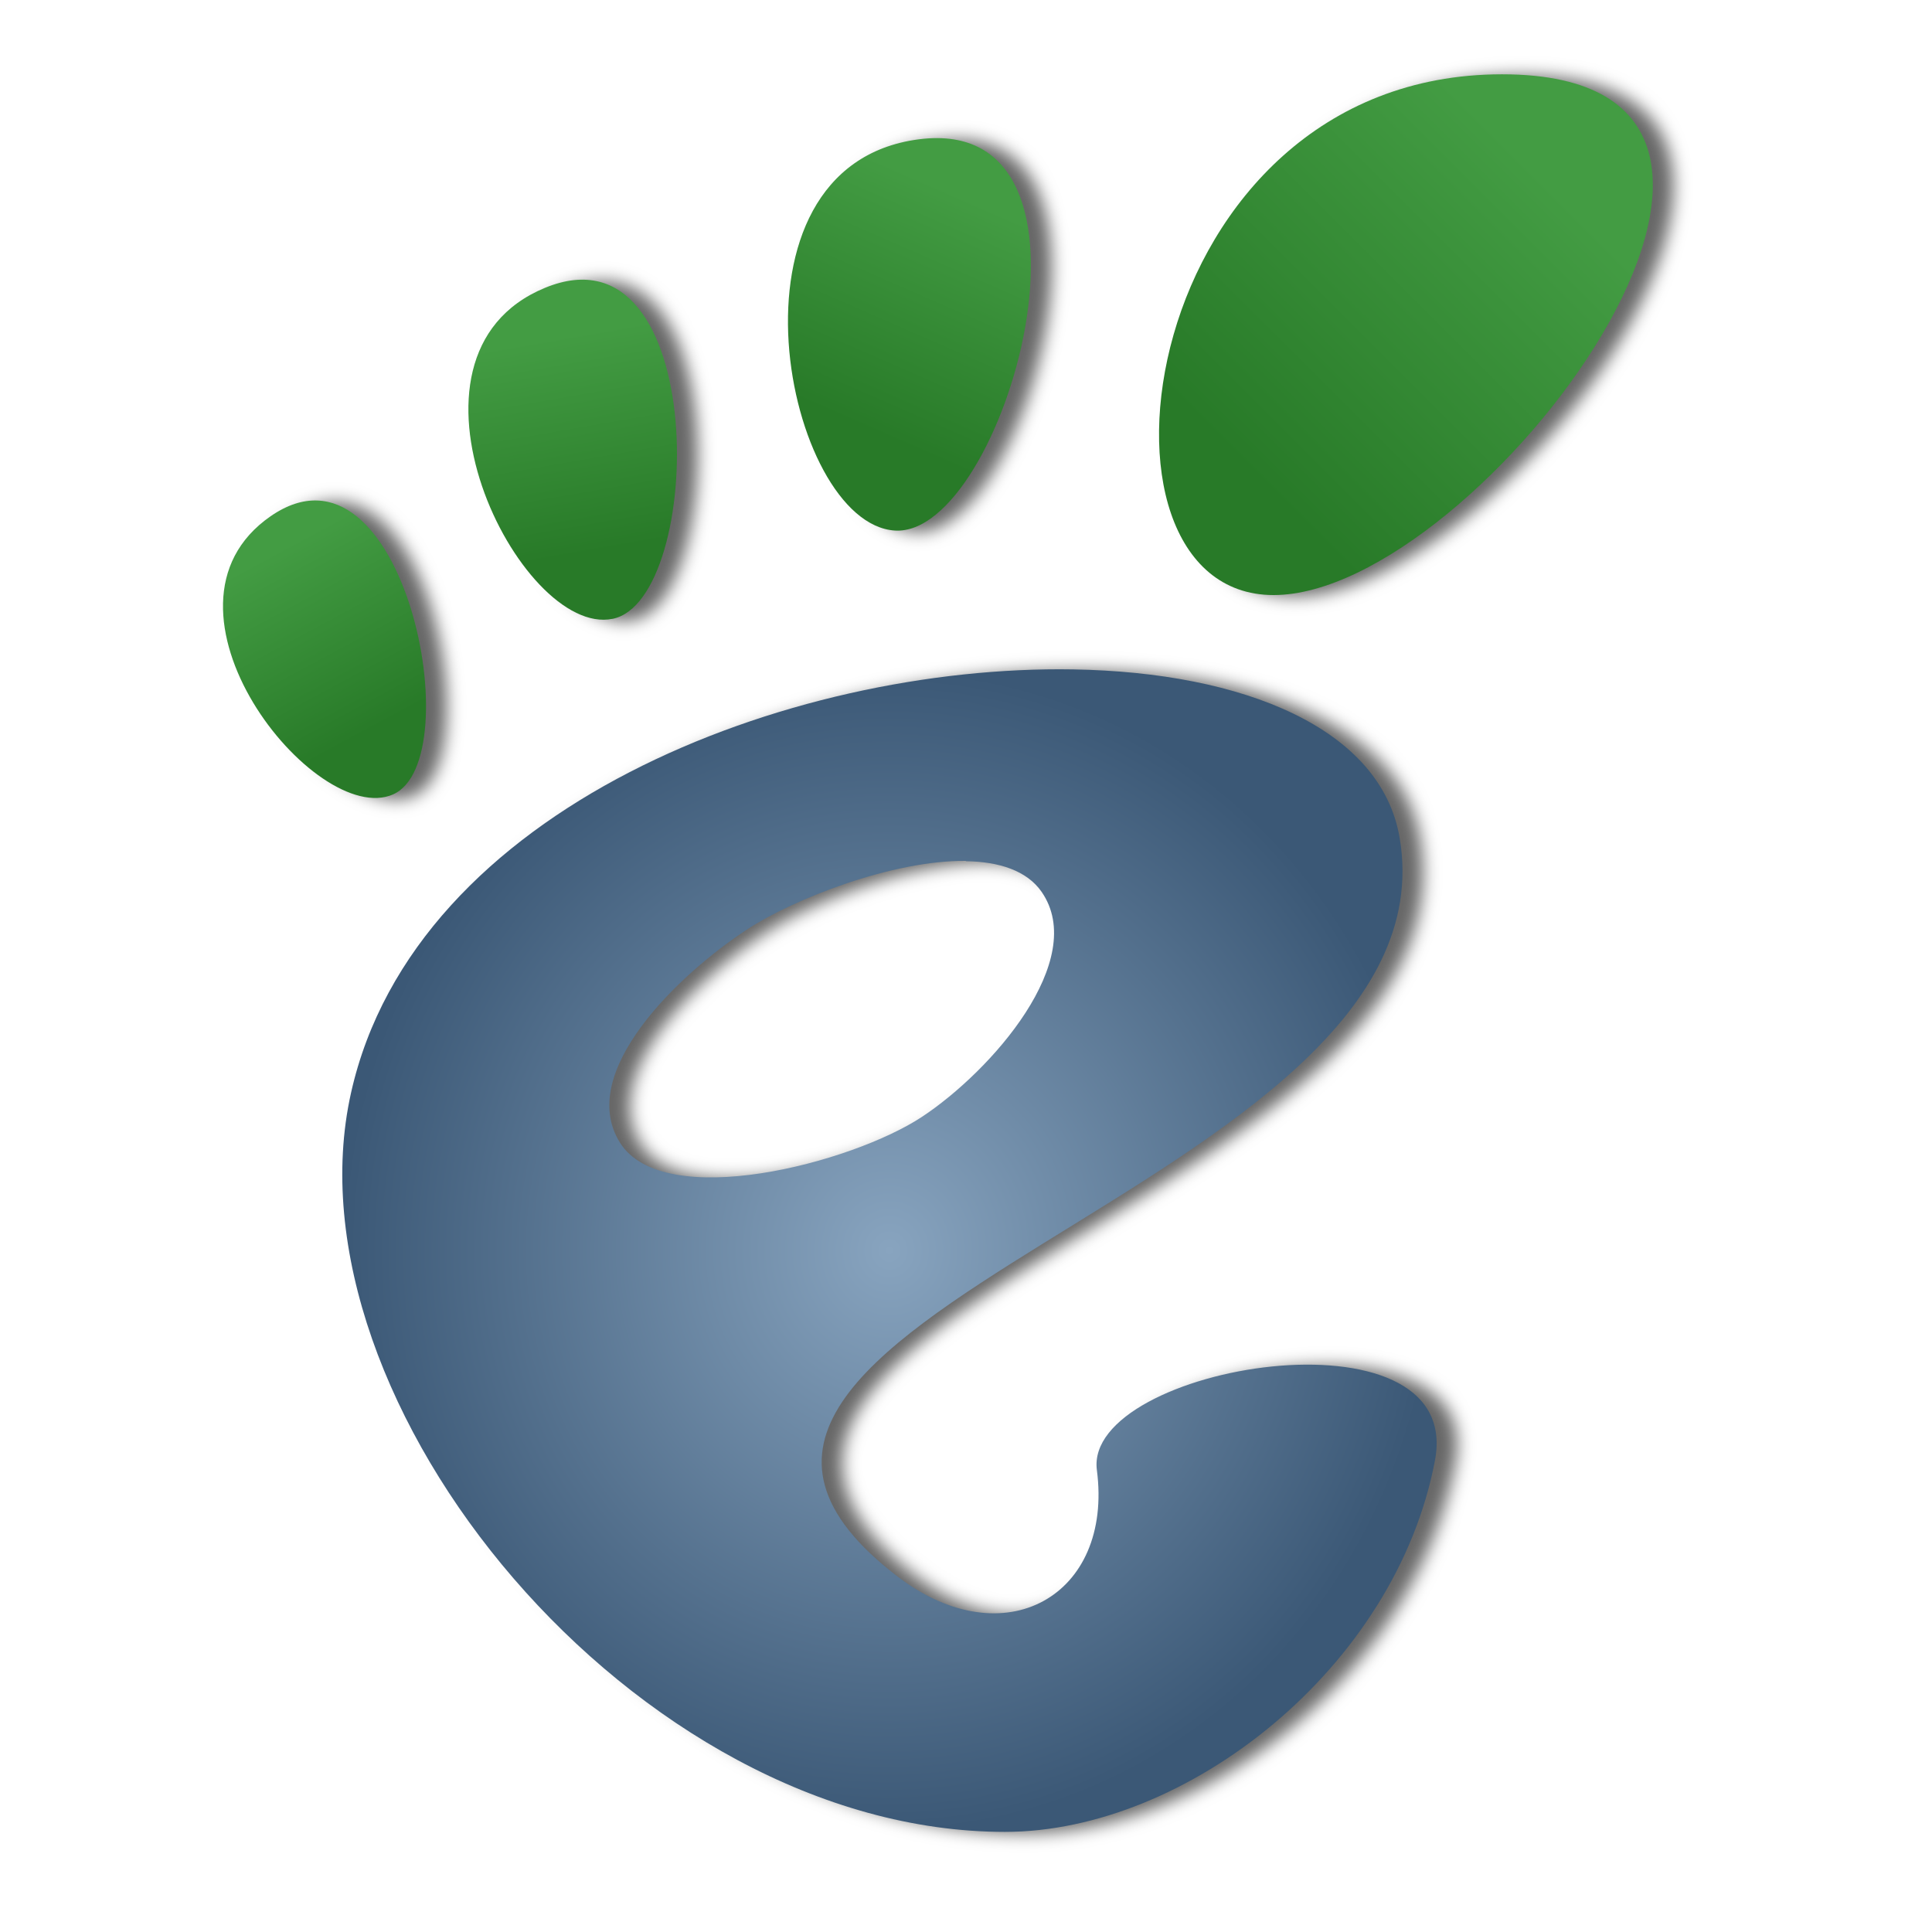
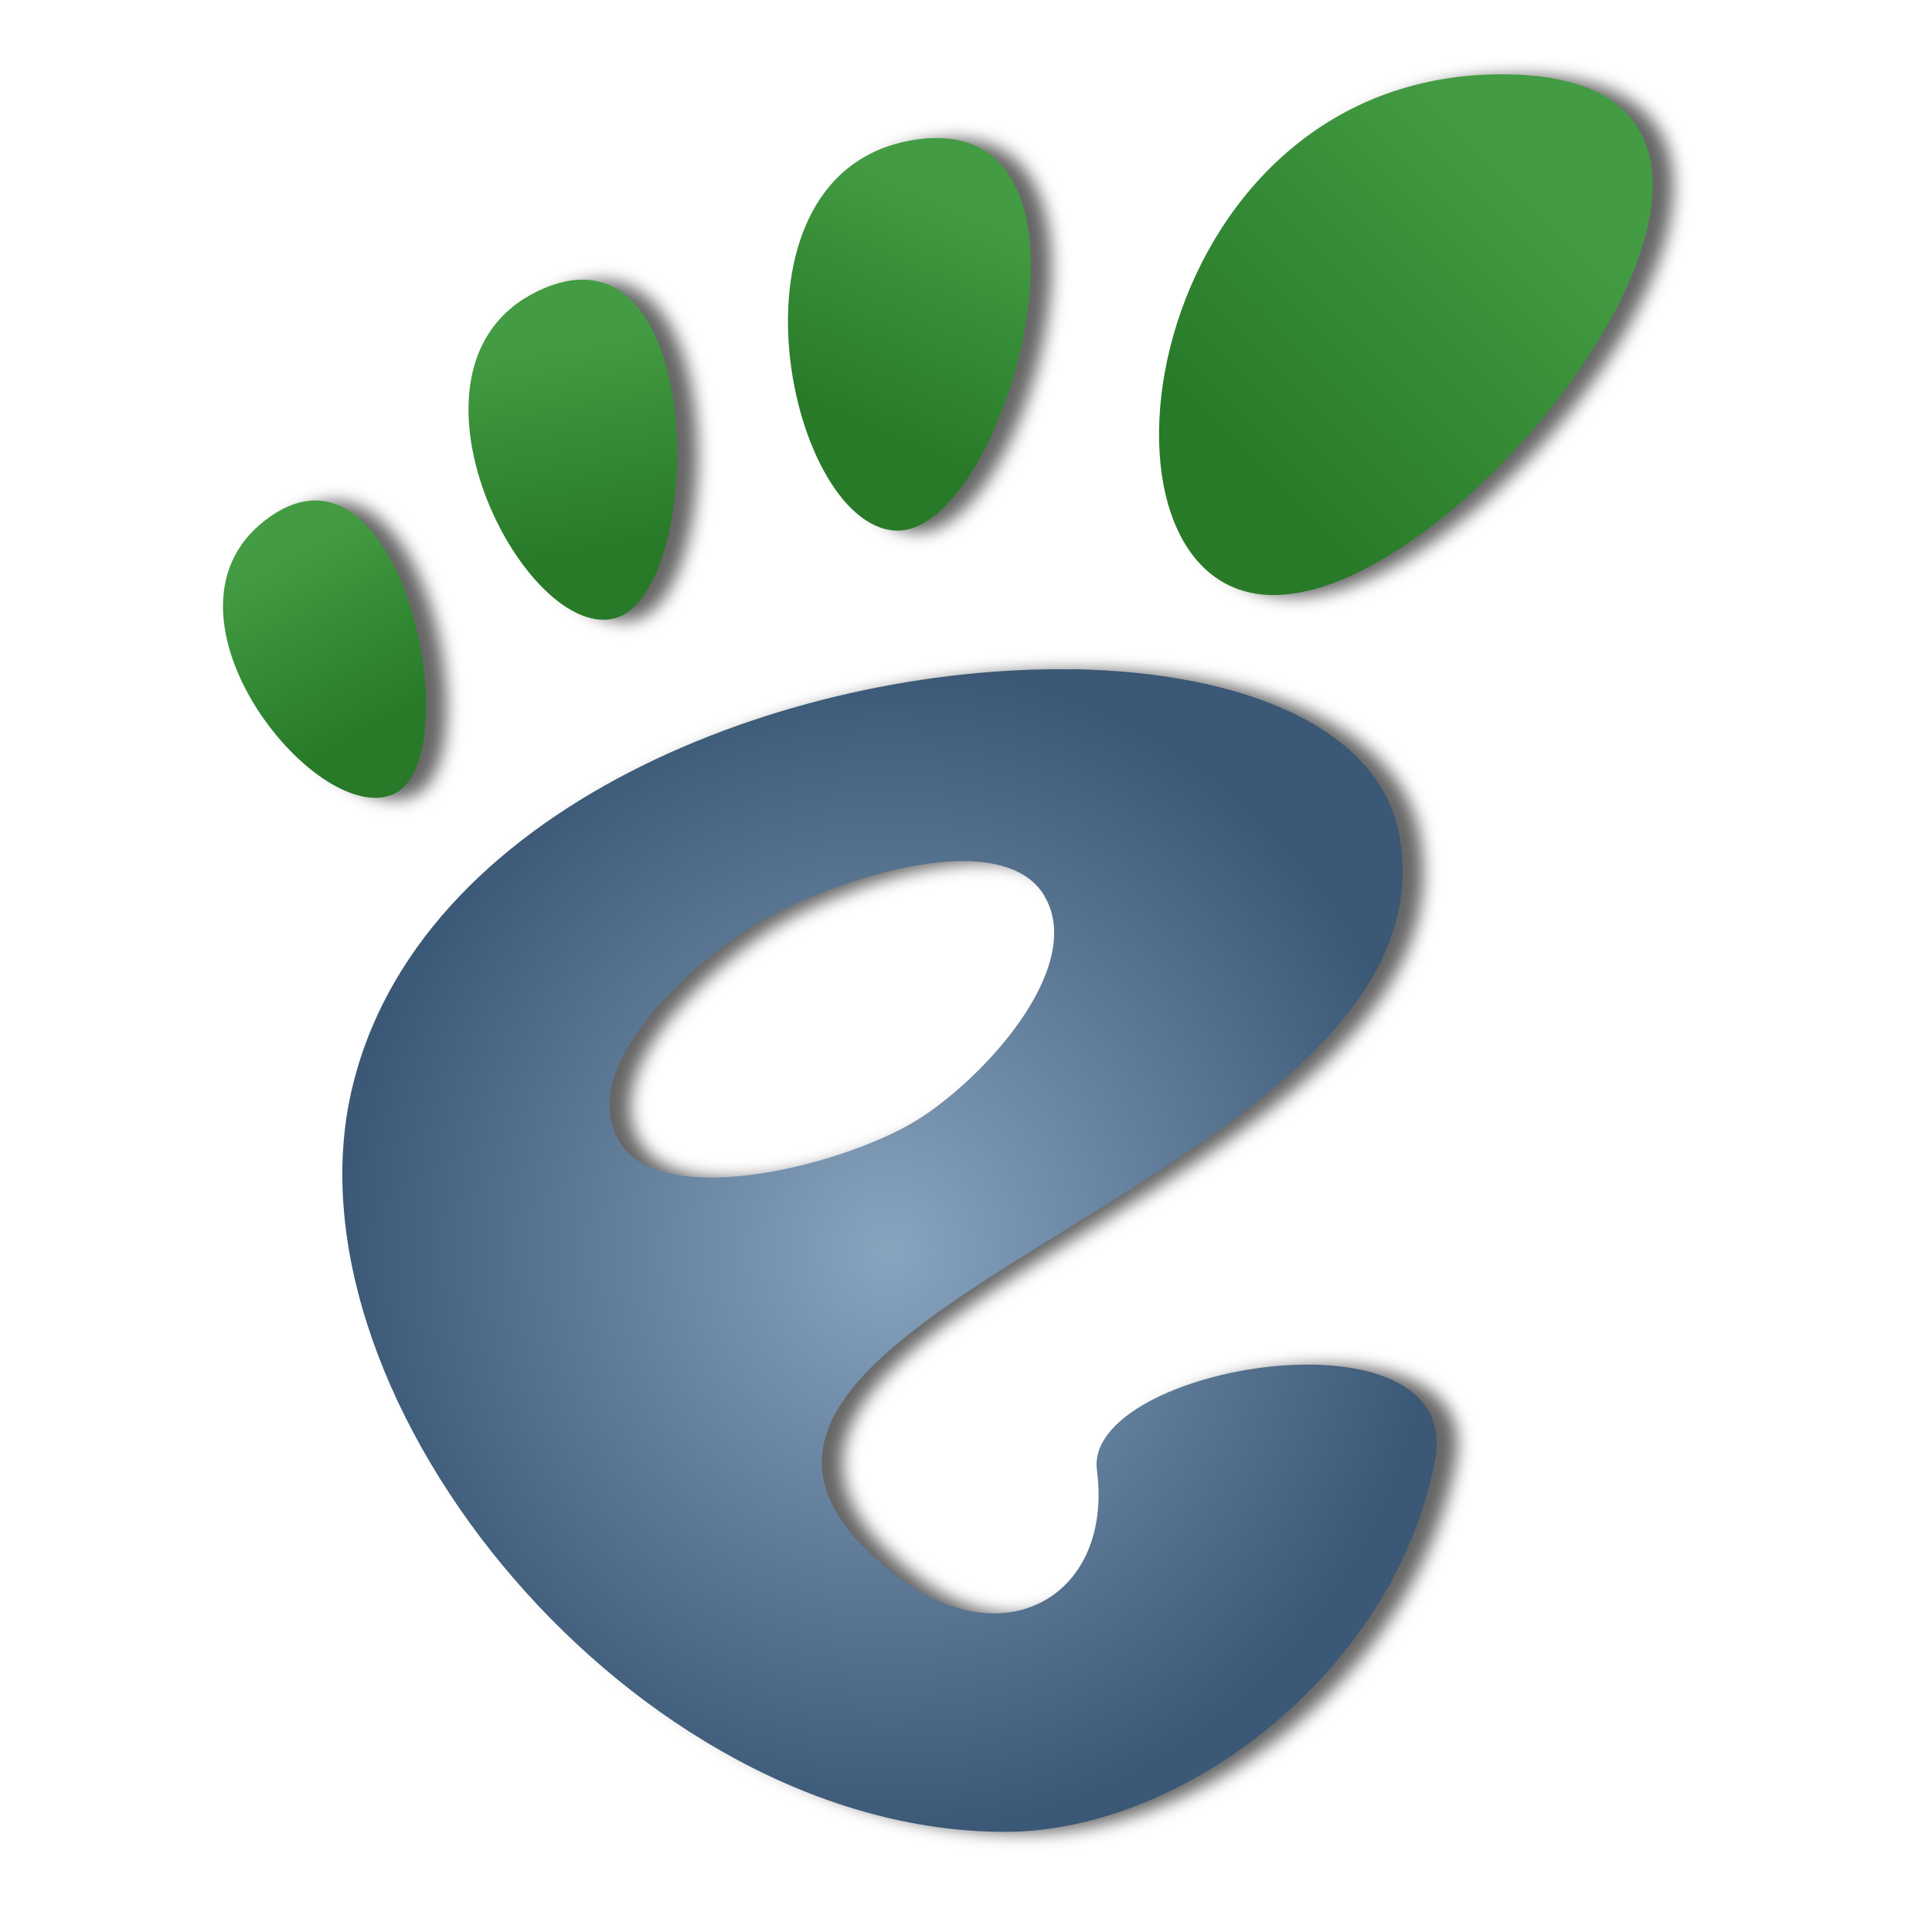
<svg xmlns="http://www.w3.org/2000/svg" xmlns:xlink="http://www.w3.org/1999/xlink" viewBox="-15 -5 130 130">
  <defs>
    <linearGradient id="b">
      <stop offset="0" stop-color="#88a4bf" />
      <stop offset="1" stop-color="#3b5876" />
    </linearGradient>
    <linearGradient id="a">
      <stop offset="0" stop-color="#287a28" />
      <stop offset="1" stop-color="#439c43" />
    </linearGradient>
-     <linearGradient xlink:href="#a" id="d" x1="-67.4" y1="-45.737" x2="-47.609" y2="-65.536" gradientUnits="userSpaceOnUse" gradientTransform="translate(136.4 72.45)" />
-     <linearGradient xlink:href="#a" id="e" x1="-92.37" y1="-48.233" x2="-85.57" y2="-63.79" gradientUnits="userSpaceOnUse" gradientTransform="translate(136.4 72.45)" />
-     <linearGradient xlink:href="#a" id="g" x1="-110.337" y1="-40.471" x2="-112.865" y2="-54.967" gradientUnits="userSpaceOnUse" gradientTransform="translate(136.4 72.45)" />
-     <linearGradient xlink:href="#a" id="f" x1="-126.146" y1="-28.462" x2="-132.632" y2="-40.482" gradientUnits="userSpaceOnUse" gradientTransform="translate(136.4 72.45)" />
-     <radialGradient xlink:href="#b" id="h" cx="-91.549" cy="6.699" fx="-91.549" fy="6.699" r="36.818" gradientTransform="matrix(1 0 0 1.062 136.4 72.032)" gradientUnits="userSpaceOnUse" />
+     <linearGradient xlink:href="#a" id="d" x1="-67.4" y1="-45.74" x2="-47.61" y2="-65.54" gradientUnits="userSpaceOnUse" gradientTransform="translate(136.4 72.45)" />
+     <linearGradient xlink:href="#a" id="e" x1="-92.37" y1="-48.23" x2="-85.57" y2="-63.79" gradientUnits="userSpaceOnUse" gradientTransform="translate(136.4 72.45)" />
+     <linearGradient xlink:href="#a" id="g" x1="-110.34" y1="-40.47" x2="-112.86" y2="-54.97" gradientUnits="userSpaceOnUse" gradientTransform="translate(136.4 72.45)" />
+     <linearGradient xlink:href="#a" id="f" x1="-126.15" y1="-28.46" x2="-132.63" y2="-40.48" gradientUnits="userSpaceOnUse" gradientTransform="translate(136.4 72.45)" />
+     <radialGradient xlink:href="#b" id="h" cx="-91.55" cy="6.7" fx="-91.55" fy="6.7" r="36.82" gradientTransform="matrix(1 0 0 1.062 136.4 72.032)" gradientUnits="userSpaceOnUse" />
    <filter id="c">
-       <feGaussianBlur stdDeviation=".562" />
+       <feGaussianBlur stdDeviation=".56" />
    </filter>
  </defs>
-   <path d="M87.46.088c-24.6 0-29.216 35.04-15.376 35.04C85.922 35.13 112.064.09 87.46.09zm-40.85 30.7c7.37.45 15.454-28.123 1.604-26.326C34.37 6.26 39.238 30.337 46.61 30.787zM12.838 48.54c5.24-2.306.675-24.87-8.237-18.717-8.9 6.155 3 21.024 8.24 18.718zm14.767-11.81c6.24-1.272 6.58-26.864-4.545-22.273-11.128 4.592-1.69 23.547 4.545 22.273zm30.997 3.4c-19.098-.322-44.297 9.26-48.594 28.5-4.653 20.822 19.16 49.72 44 49.72 12.22 0 26.3-11.022 28.938-25 2.014-10.66-23.674-6.397-22.75.656 1.107 8.454-6.217 12.638-13.375 7.188-22.78-17.35 37.74-26.017 33.75-49.72-1.24-7.377-10.51-11.15-21.96-11.343zm-7.22 12.907c2.23.03 4.103.63 5.095 2.063 3.174 4.583-3.36 12.05-8.063 15.156-4.7 3.106-17.363 6.433-20.312 1.72-2.95-4.715 3.933-11.294 8.53-14.314 3.162-2.076 9.845-4.692 14.75-4.625z" opacity=".596" filter="url(#c)" />
-   <path d="M86.07 0c-24.6 0-29.216 35.04-15.376 35.04C84.532 35.04 110.674 0 86.07 0z" fill="url(#d)" />
-   <path d="M45.22 30.7c7.37.45 15.454-28.123 1.604-26.326C32.98 6.17 37.848 30.25 45.22 30.7z" fill="url(#e)" />
-   <path d="M11.448 48.453c5.24-2.307.675-24.872-8.237-18.718-8.9 6.155 3 21.024 8.24 18.718z" fill="url(#f)" />
-   <path d="M26.215 36.642c6.24-1.272 6.58-26.864-4.545-22.273-11.128 4.59-1.69 23.54 4.545 22.27z" fill="url(#g)" />
-   <path d="M57.212 40.043c-19.098-.323-44.297 9.26-48.594 28.5-4.653 20.82 19.16 49.72 44 49.72 12.22 0 26.3-11.023 28.938-25 2.014-10.66-23.674-6.398-22.75.655 1.107 8.454-6.217 12.638-13.375 7.188-22.78-17.35 37.74-26.017 33.75-49.72-1.24-7.377-10.51-11.15-21.96-11.343zm-7.22 12.906c2.23.03 4.103.63 5.095 2.06 3.174 4.58-3.36 12.05-8.063 15.15-4.7 3.1-17.363 6.43-20.312 1.72-2.95-4.72 3.933-11.3 8.53-14.32 3.162-2.08 9.845-4.69 14.75-4.63z" fill="url(#h)" />
+   <path d="M87.46.1c-24.6 0-29.22 35.03-15.38 35.03C85.92 35.13 112.06.1 87.46.1zM46.6 30.8c7.38.44 15.46-28.14 1.6-26.34-13.83 1.8-8.96 25.88-1.6 26.33zM12.85 48.53c5.24-2.3.67-24.87-8.24-18.72-8.9 6.16 3 21.03 8.24 18.72zm14.77-11.8c6.24-1.28 6.58-26.87-4.54-22.28-11.13 4.6-1.7 23.54 4.55 22.27zm31 3.4c-19.1-.33-44.3 9.25-48.6 28.5-4.64 20.8 19.17 49.7 44 49.7 12.23 0 26.3-11 28.95-25 2-10.65-23.68-6.4-22.75.67 1.1 8.46-6.22 12.64-13.38 7.2-22.78-17.36 37.74-26.02 33.75-49.73-1.24-7.37-10.5-11.15-21.96-11.34zm-7.22 12.9c2.23.03 4.1.63 5.1 2.06 3.17 4.58-3.36 12.05-8.07 15.16-4.7 3.1-17.35 6.43-20.3 1.72-2.95-4.72 3.93-11.3 8.53-14.32 3.16-2.07 9.85-4.7 14.75-4.62z" opacity=".6" filter="url(#c)" />
+   <path d="M86.07 0C61.47 0 56.85 35.04 70.7 35.04 84.52 35.04 110.66 0 86.06 0z" fill="url(#d)" />
+   <path d="M45.22 30.7c7.37.45 15.45-28.12 1.6-26.33-13.84 1.8-8.97 25.88-1.6 26.33z" fill="url(#e)" />
+   <path d="M11.45 48.45c5.24-2.3.67-24.87-8.24-18.71-8.9 6.15 3 21.02 8.25 18.7z" fill="url(#f)" />
+   <path d="M26.21 36.64c6.26-1.27 6.6-26.86-4.53-22.27-11.13 4.6-1.7 23.54 4.54 22.27z" fill="url(#g)" />
+   <path d="M57.2 40.04c-19.1-.32-44.28 9.26-48.58 28.5-4.65 20.82 19.16 49.72 44 49.72 12.22 0 26.3-11.02 28.94-25 2-10.66-23.68-6.4-22.75.66 1.1 8.45-6.2 12.64-13.37 7.2-22.78-17.36 37.74-26.03 33.75-49.73-1.24-7.4-10.5-11.16-21.96-11.36zM50 52.94c2.22.04 4.1.64 5.1 2.07 3.16 4.6-3.37 12.06-8.08 15.16-4.7 3.1-17.36 6.43-20.3 1.72-2.96-4.72 3.93-11.3 8.52-14.32 3.16-2.08 9.85-4.7 14.75-4.63z" fill="url(#h)" />
</svg>
